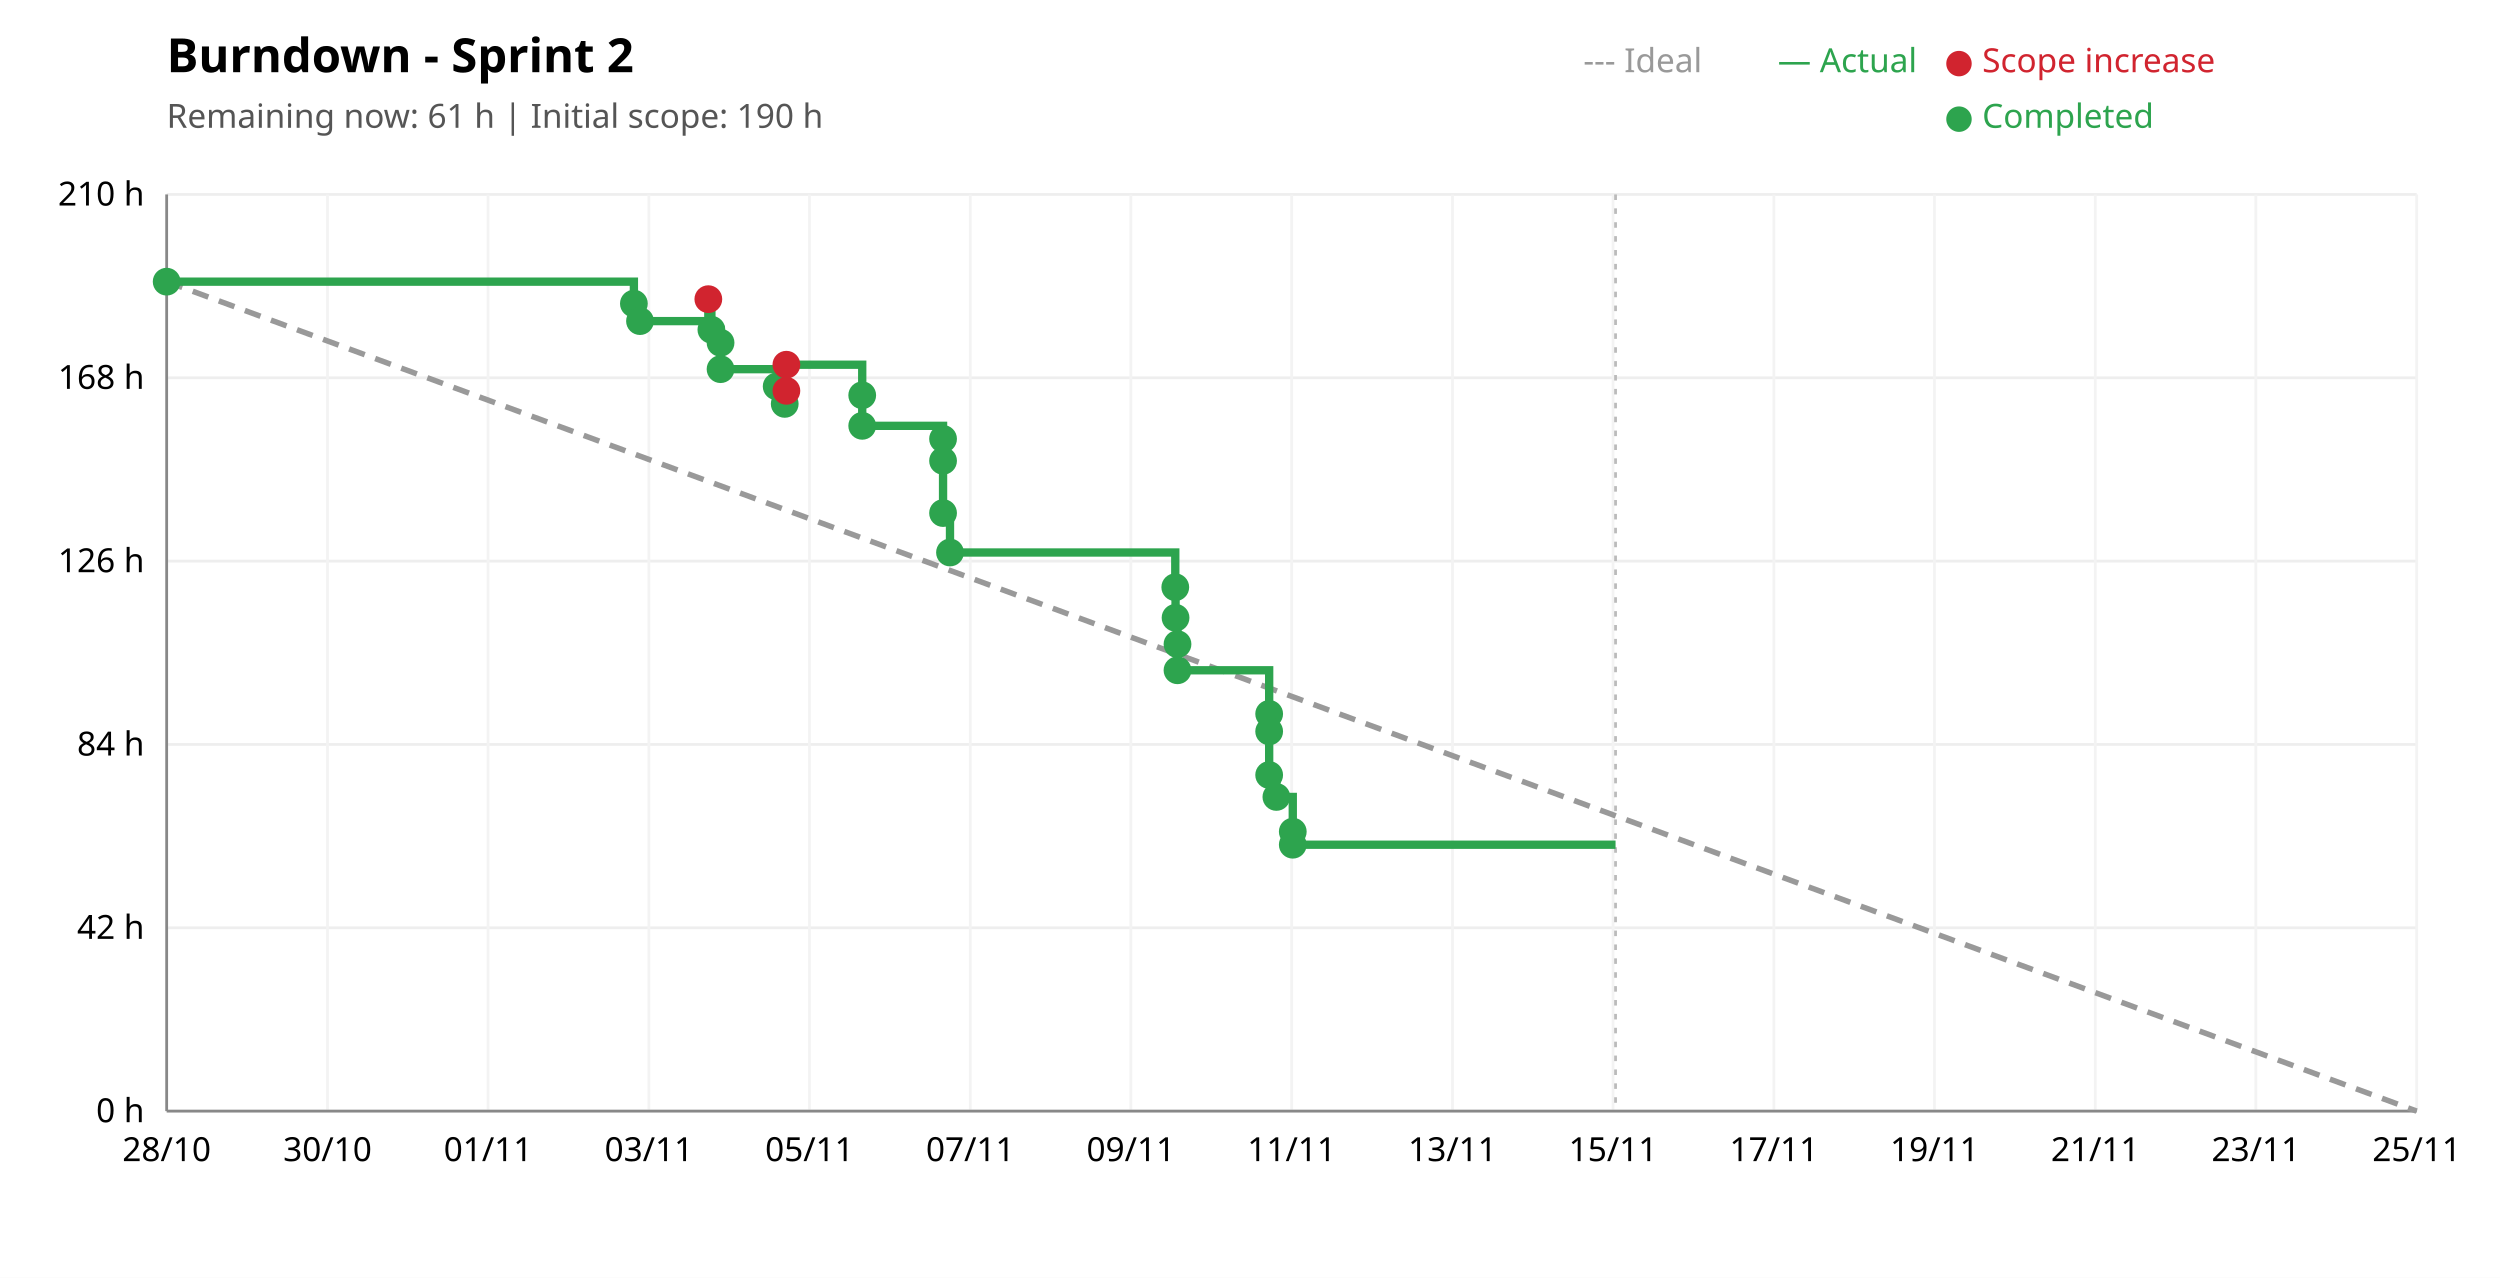
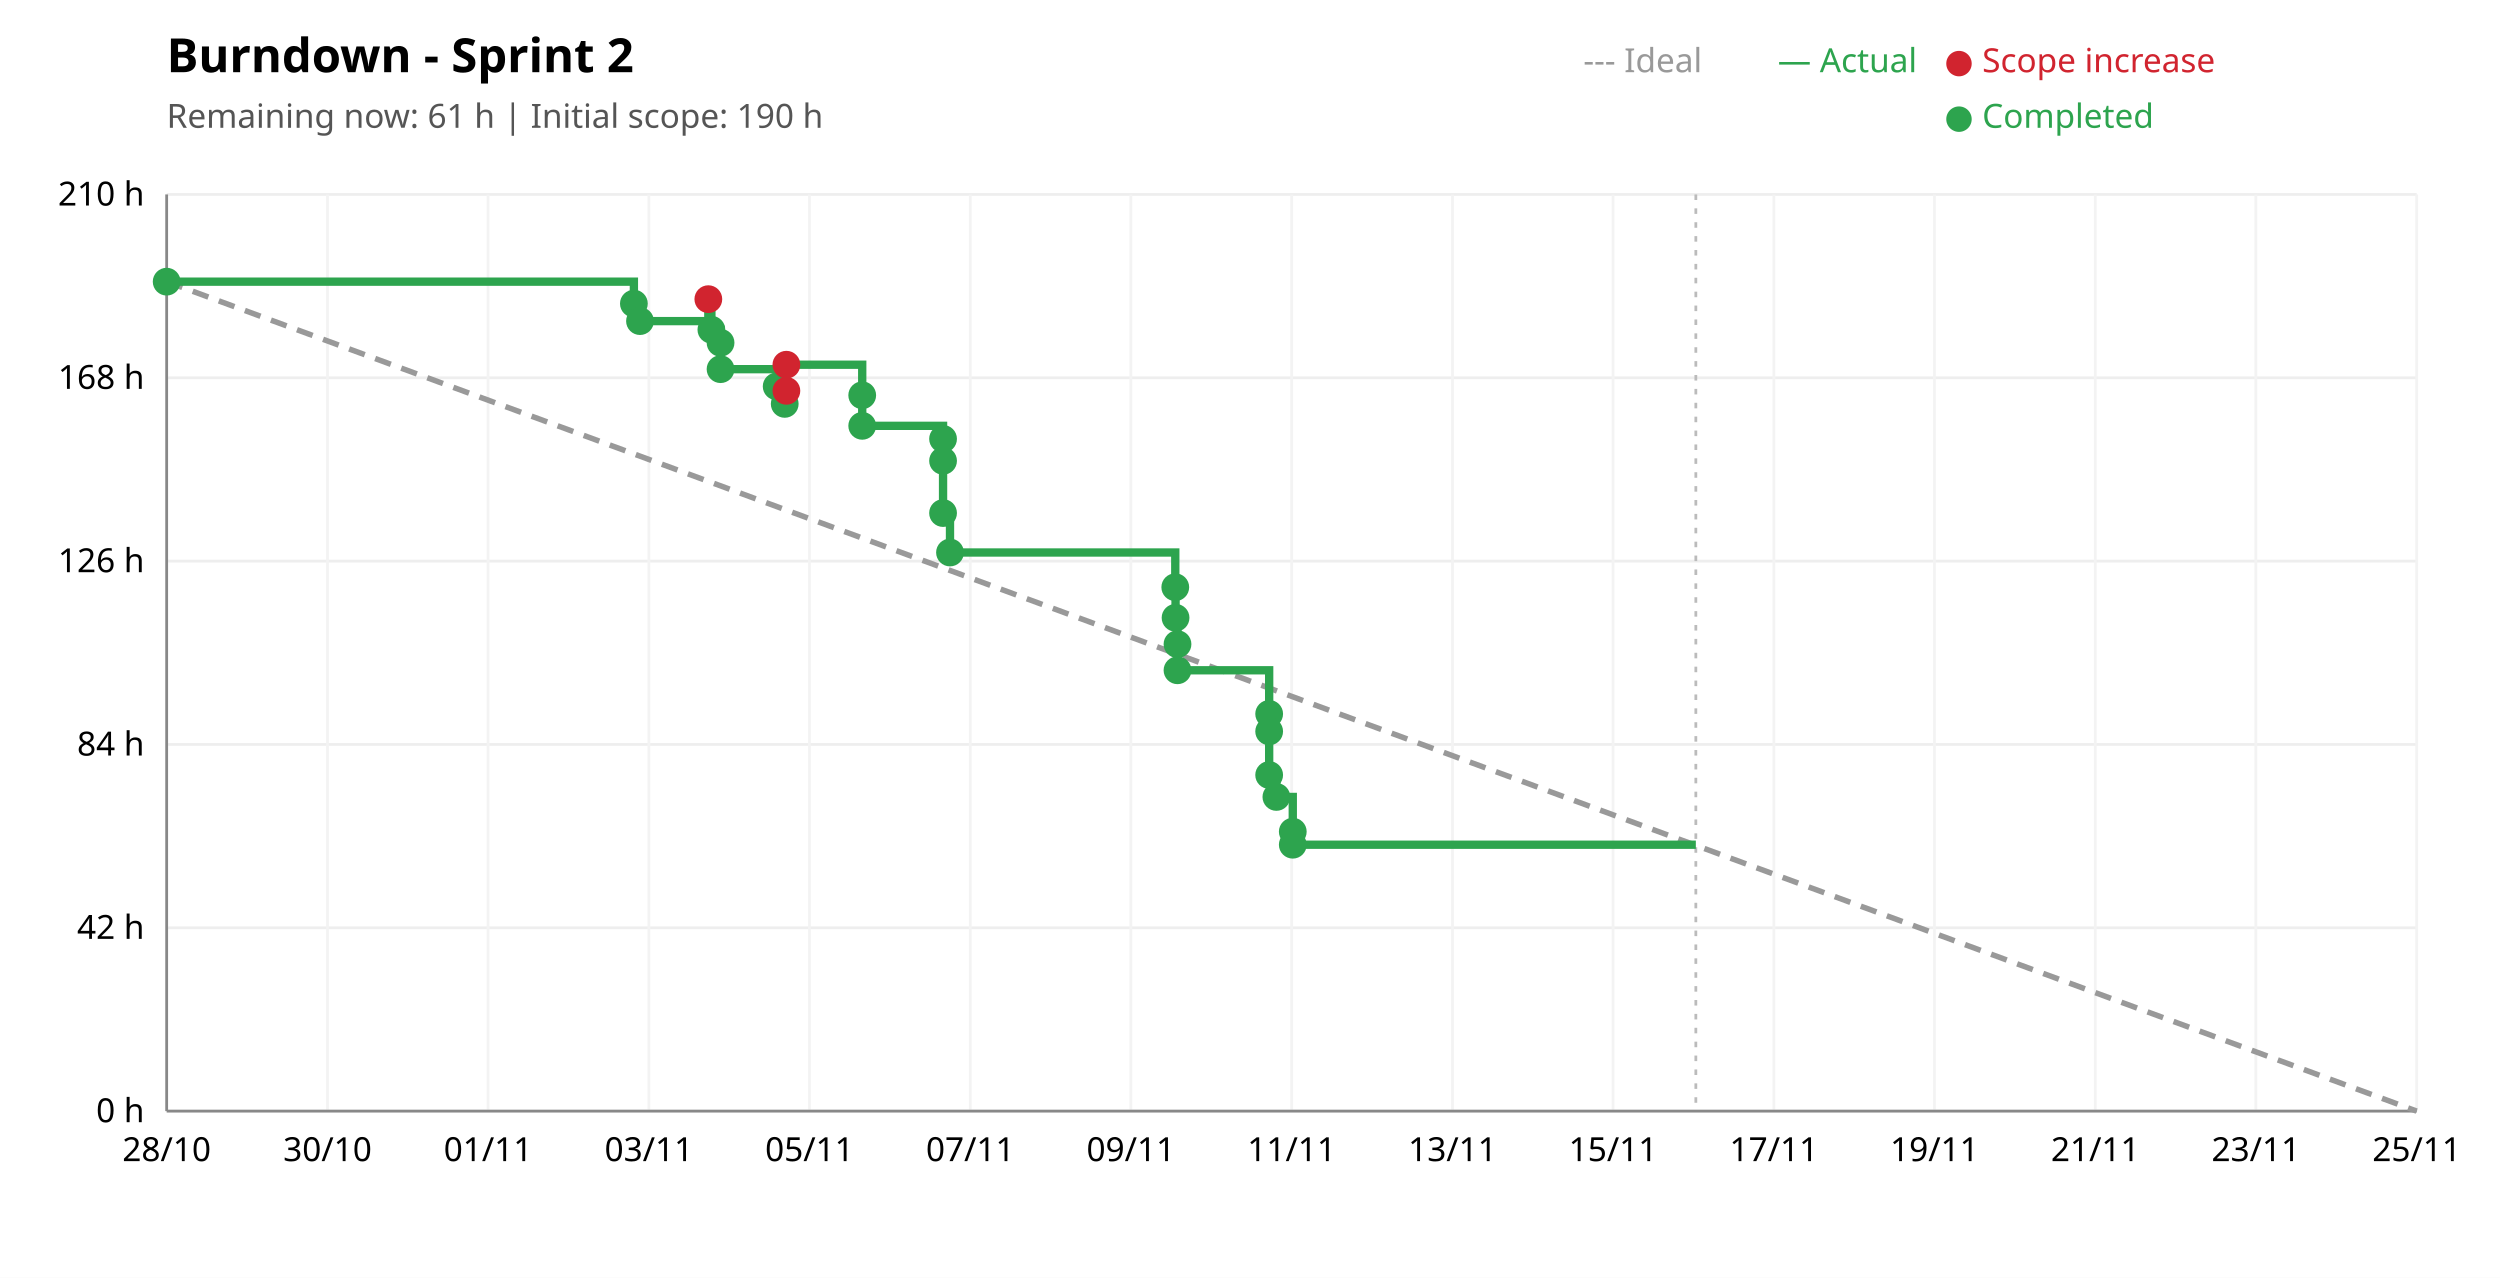
<svg xmlns="http://www.w3.org/2000/svg" width="900" height="460" font-family="sans-serif" font-size="12">
  <rect width="100%" height="100%" fill="white" />
  <text x="60" y="26" font-size="17" font-weight="bold">Burndown - Sprint 2</text>
  <text x="60" y="46" fill="#555">Remaining now: 61 h  |  Initial scope: 190 h</text>
  <line x1="60" y1="400.0" x2="870" y2="400.0" stroke="#eee" />
  <text x="52" y="404.0" text-anchor="end">0 h</text>
  <line x1="60" y1="334.0" x2="870" y2="334.0" stroke="#eee" />
  <text x="52" y="338.0" text-anchor="end">42 h</text>
  <line x1="60" y1="268.0" x2="870" y2="268.0" stroke="#eee" />
  <text x="52" y="272.0" text-anchor="end">84 h</text>
  <line x1="60" y1="202.0" x2="870" y2="202.0" stroke="#eee" />
  <text x="52" y="206.0" text-anchor="end">126 h</text>
  <line x1="60" y1="136.0" x2="870" y2="136.0" stroke="#eee" />
  <text x="52" y="140.0" text-anchor="end">168 h</text>
  <line x1="60" y1="70.0" x2="870" y2="70.0" stroke="#eee" />
  <text x="52" y="74.0" text-anchor="end">210 h</text>
  <line x1="60.0" y1="70" x2="60.0" y2="400" stroke="#f3f3f3" />
  <text x="60.0" y="418" text-anchor="middle">28/10</text>
  <line x1="117.9" y1="70" x2="117.9" y2="400" stroke="#f3f3f3" />
  <text x="117.9" y="418" text-anchor="middle">30/10</text>
  <line x1="175.7" y1="70" x2="175.7" y2="400" stroke="#f3f3f3" />
  <text x="175.7" y="418" text-anchor="middle">01/11</text>
  <line x1="233.6" y1="70" x2="233.6" y2="400" stroke="#f3f3f3" />
  <text x="233.6" y="418" text-anchor="middle">03/11</text>
  <line x1="291.4" y1="70" x2="291.4" y2="400" stroke="#f3f3f3" />
  <text x="291.4" y="418" text-anchor="middle">05/11</text>
  <line x1="349.3" y1="70" x2="349.3" y2="400" stroke="#f3f3f3" />
  <text x="349.3" y="418" text-anchor="middle">07/11</text>
  <line x1="407.1" y1="70" x2="407.1" y2="400" stroke="#f3f3f3" />
  <text x="407.1" y="418" text-anchor="middle">09/11</text>
  <line x1="465.0" y1="70" x2="465.0" y2="400" stroke="#f3f3f3" />
  <text x="465.0" y="418" text-anchor="middle">11/11</text>
  <line x1="522.9" y1="70" x2="522.9" y2="400" stroke="#f3f3f3" />
  <text x="522.9" y="418" text-anchor="middle">13/11</text>
  <line x1="580.7" y1="70" x2="580.7" y2="400" stroke="#f3f3f3" />
  <text x="580.7" y="418" text-anchor="middle">15/11</text>
  <line x1="638.6" y1="70" x2="638.6" y2="400" stroke="#f3f3f3" />
  <text x="638.6" y="418" text-anchor="middle">17/11</text>
  <line x1="696.4" y1="70" x2="696.4" y2="400" stroke="#f3f3f3" />
  <text x="696.4" y="418" text-anchor="middle">19/11</text>
  <line x1="754.3" y1="70" x2="754.3" y2="400" stroke="#f3f3f3" />
  <text x="754.3" y="418" text-anchor="middle">21/11</text>
  <line x1="812.1" y1="70" x2="812.1" y2="400" stroke="#f3f3f3" />
  <text x="812.1" y="418" text-anchor="middle">23/11</text>
  <line x1="870.0" y1="70" x2="870.0" y2="400" stroke="#f3f3f3" />
  <text x="870.0" y="418" text-anchor="middle">25/11</text>
  <line x1="60" y1="400" x2="870" y2="400" stroke="#888" />
  <line x1="60" y1="70" x2="60" y2="400" stroke="#888" />
-   <line x1="581.6" y1="70" x2="581.6" y2="400" stroke="#bbb" stroke-dasharray="2 3" />
+   <line x1="610.5" y1="70" x2="610.5" y2="400" stroke="#bbb" stroke-dasharray="2 3" />
  <polyline points="60.0,101.4 870.0,400.0" fill="none" stroke="#999" stroke-dasharray="6 4" stroke-width="2" />
-   <polyline points="60.0,101.4 228.2,101.4 228.2,109.3 230.4,109.3 230.4,115.6 255.0,115.6 255.0,107.7 256.1,107.7 256.1,118.7 259.4,118.7 259.4,123.4 259.4,123.4 259.4,132.9 279.6,132.9 279.6,139.1 282.5,139.1 282.5,145.4 283.1,145.4 283.1,140.7 283.1,140.7 283.1,131.3 310.4,131.3 310.4,142.3 310.4,142.3 310.4,153.3 339.5,153.3 339.5,158.0 339.5,158.0 339.5,165.9 339.5,165.9 339.5,184.7 342.0,184.7 342.0,198.9 423.1,198.9 423.1,211.4 423.2,211.4 423.2,222.4 423.9,222.4 423.9,231.9 423.9,231.9 423.9,241.3 456.9,241.3 456.9,257.0 456.9,257.0 456.9,263.3 456.9,263.3 456.9,279.0 459.5,279.0 459.5,286.9 465.4,286.9 465.4,299.4 465.4,299.4 465.4,304.1 581.6,304.1" fill="none" stroke="#2da44e" stroke-width="3" />
+   <polyline points="60.0,101.4 228.2,101.4 228.2,109.3 230.4,109.3 230.4,115.6 255.0,115.6 255.0,107.7 256.1,107.7 256.1,118.7 259.4,118.7 259.4,123.4 259.4,123.4 259.4,132.9 279.6,132.9 279.6,139.1 282.5,139.1 282.5,145.4 283.1,145.4 283.1,140.7 283.1,140.7 283.1,131.3 310.4,131.3 310.4,142.3 310.4,142.3 310.4,153.3 339.5,153.3 339.5,158.0 339.5,158.0 339.5,165.9 339.5,165.9 339.5,184.7 342.0,184.7 342.0,198.9 423.1,198.9 423.1,211.4 423.2,211.4 423.2,222.4 423.9,222.4 423.9,231.9 423.9,231.9 423.9,241.3 456.9,241.3 456.9,257.0 456.9,257.0 456.9,263.3 456.9,263.3 456.9,279.0 459.5,279.0 459.5,286.9 465.4,286.9 465.4,299.4 465.4,299.4 465.4,304.1 610.5,304.1" fill="none" stroke="#2da44e" stroke-width="3" />
  <circle cx="228.2" cy="109.3" r="5" fill="#2da44e" />
  <circle cx="230.4" cy="115.6" r="5" fill="#2da44e" />
  <circle cx="255.0" cy="107.7" r="5" fill="#d1242f" />
  <circle cx="256.1" cy="118.7" r="5" fill="#2da44e" />
  <circle cx="259.4" cy="123.4" r="5" fill="#2da44e" />
  <circle cx="259.4" cy="132.9" r="5" fill="#2da44e" />
  <circle cx="279.6" cy="139.1" r="5" fill="#2da44e" />
  <circle cx="282.5" cy="145.4" r="5" fill="#2da44e" />
  <circle cx="283.1" cy="140.7" r="5" fill="#d1242f" />
  <circle cx="283.1" cy="131.3" r="5" fill="#d1242f" />
  <circle cx="310.4" cy="142.3" r="5" fill="#2da44e" />
  <circle cx="310.4" cy="153.3" r="5" fill="#2da44e" />
  <circle cx="339.5" cy="158.0" r="5" fill="#2da44e" />
  <circle cx="339.5" cy="165.9" r="5" fill="#2da44e" />
  <circle cx="339.5" cy="184.7" r="5" fill="#2da44e" />
  <circle cx="342.0" cy="198.9" r="5" fill="#2da44e" />
  <circle cx="423.1" cy="211.4" r="5" fill="#2da44e" />
  <circle cx="423.2" cy="222.4" r="5" fill="#2da44e" />
  <circle cx="423.9" cy="231.9" r="5" fill="#2da44e" />
  <circle cx="423.9" cy="241.3" r="5" fill="#2da44e" />
  <circle cx="456.9" cy="257.0" r="5" fill="#2da44e" />
  <circle cx="456.9" cy="263.3" r="5" fill="#2da44e" />
  <circle cx="456.9" cy="279.0" r="5" fill="#2da44e" />
  <circle cx="459.5" cy="286.9" r="5" fill="#2da44e" />
  <circle cx="465.4" cy="299.4" r="5" fill="#2da44e" />
  <circle cx="465.4" cy="304.1" r="5" fill="#2da44e" />
  <circle cx="60.0" cy="101.4" r="5" fill="#2da44e" />
  <text x="570" y="26" fill="#999">--- Ideal</text>
  <text x="640" y="26" fill="#2da44e">— Actual</text>
  <text x="700" y="26" fill="#d1242f">● Scope increase</text>
  <text x="700" y="46" fill="#2da44e">● Completed</text>
</svg>
